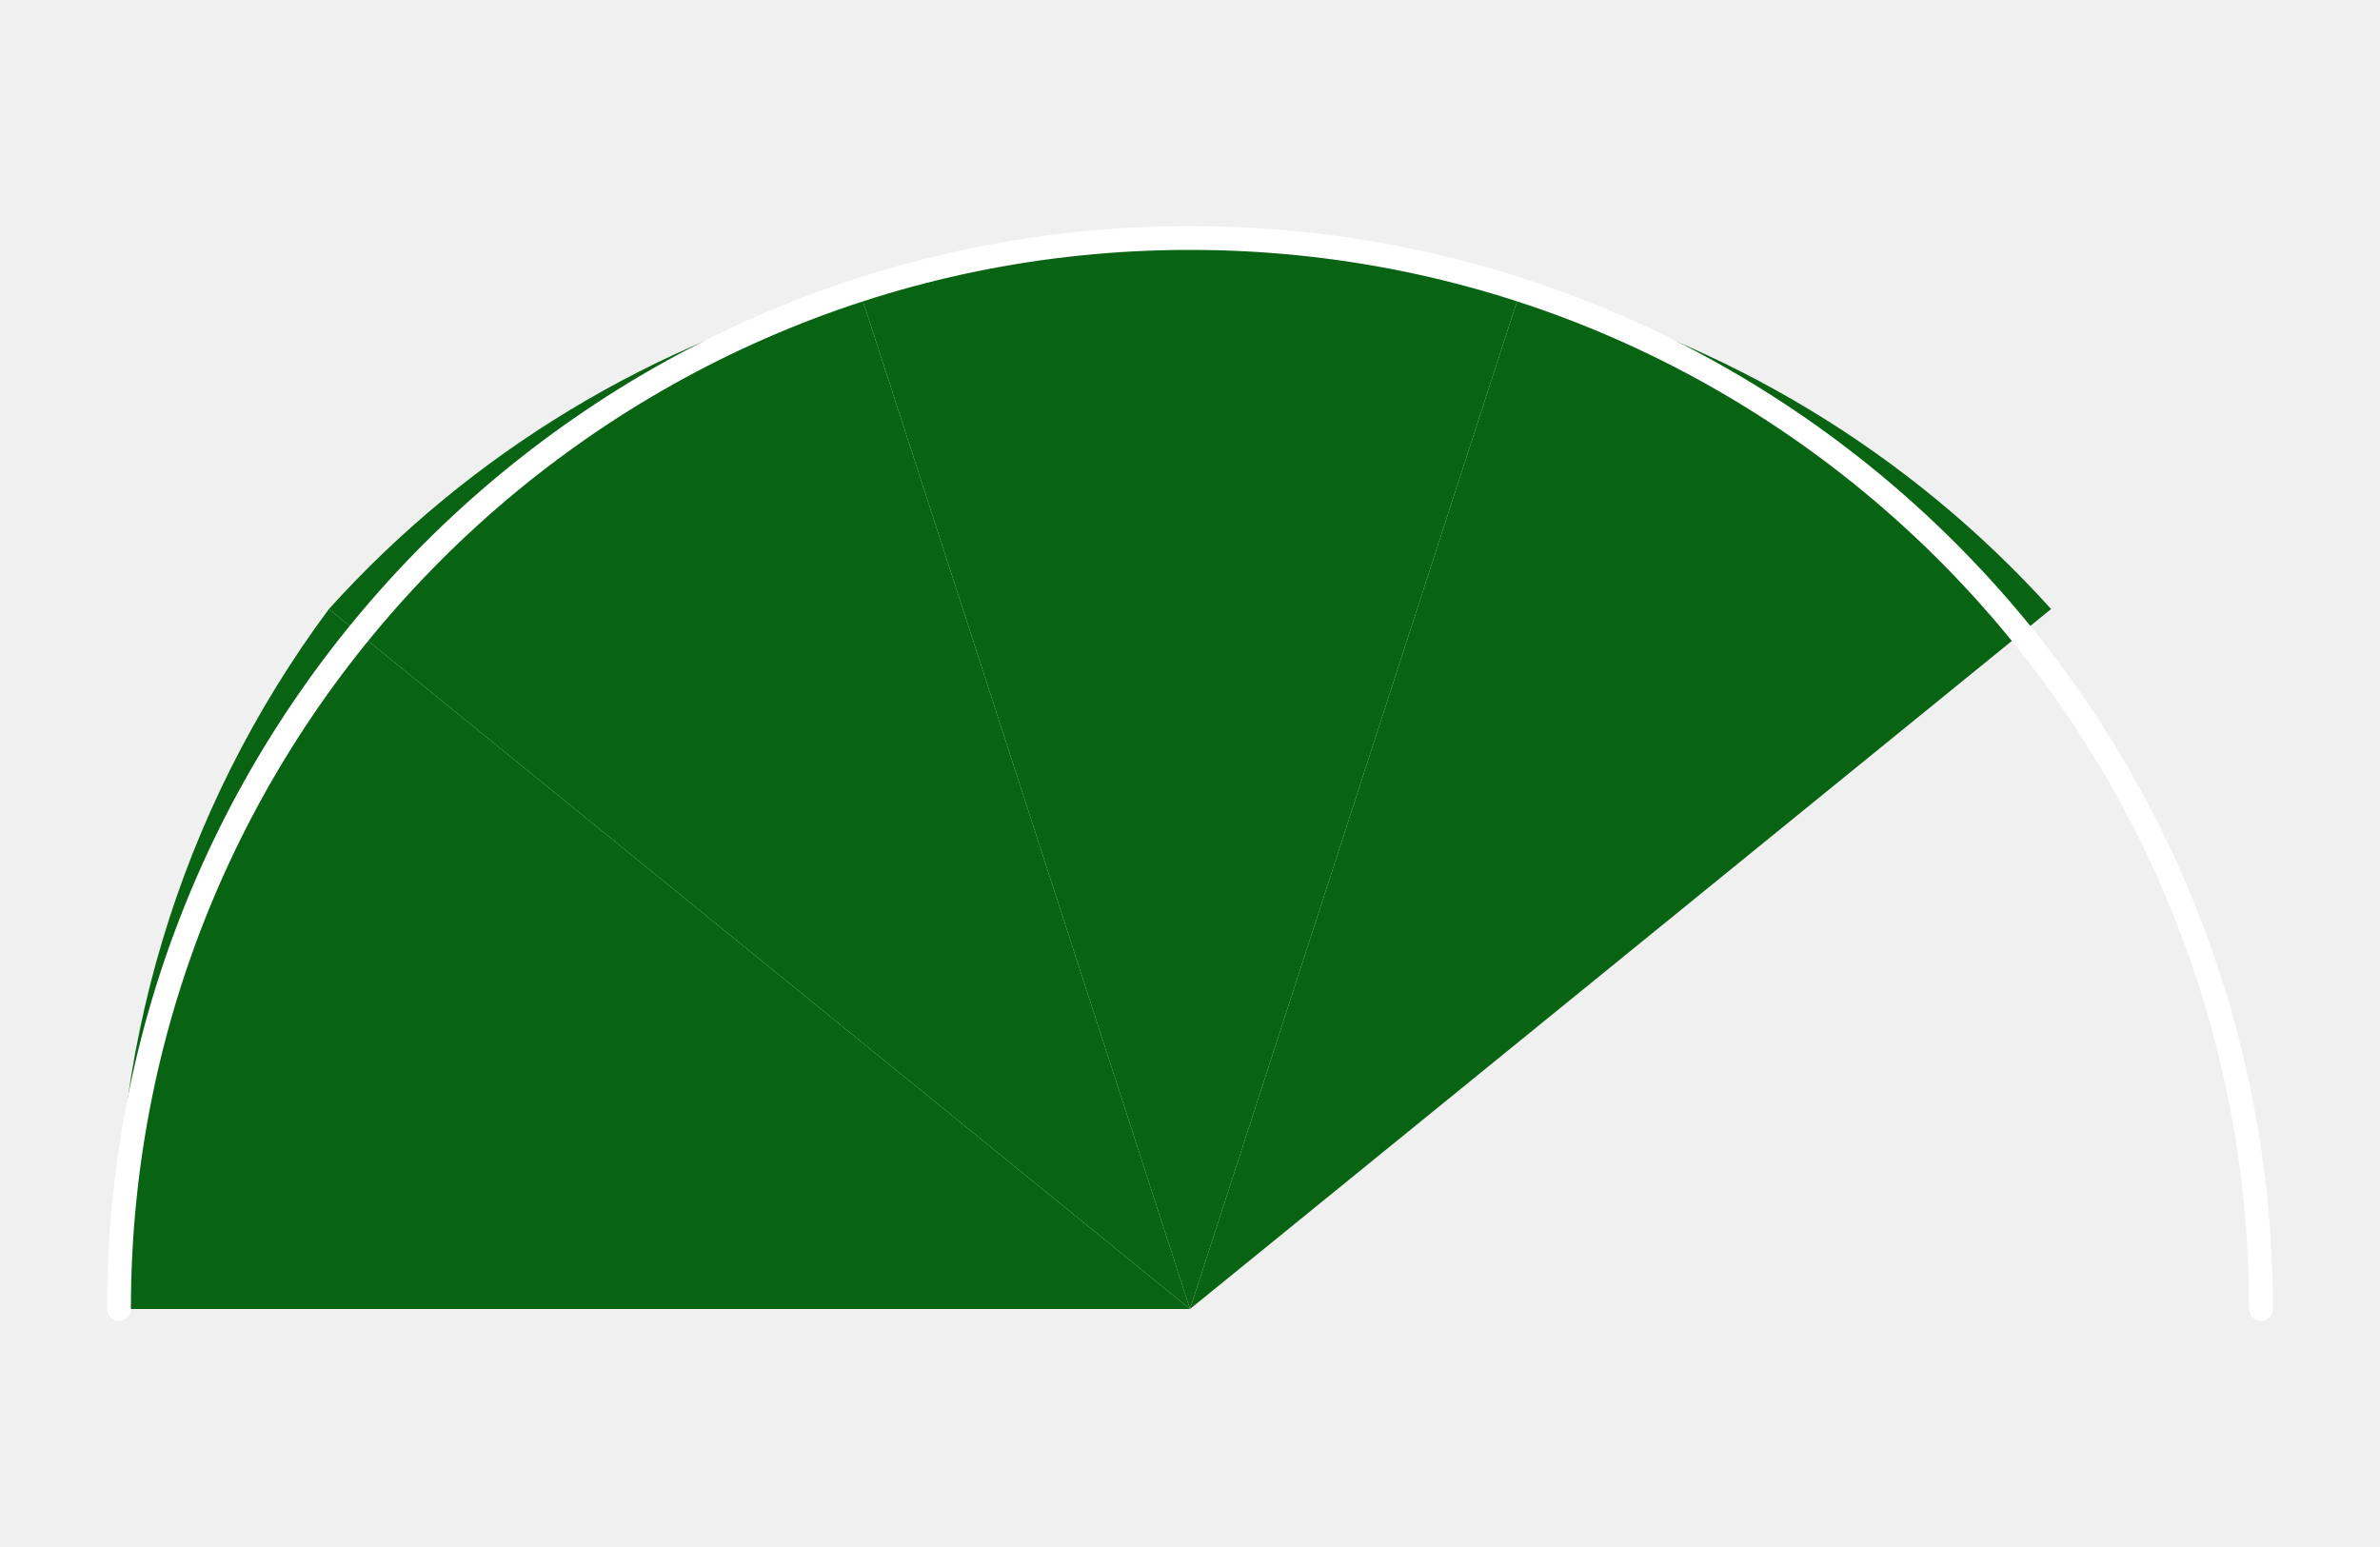
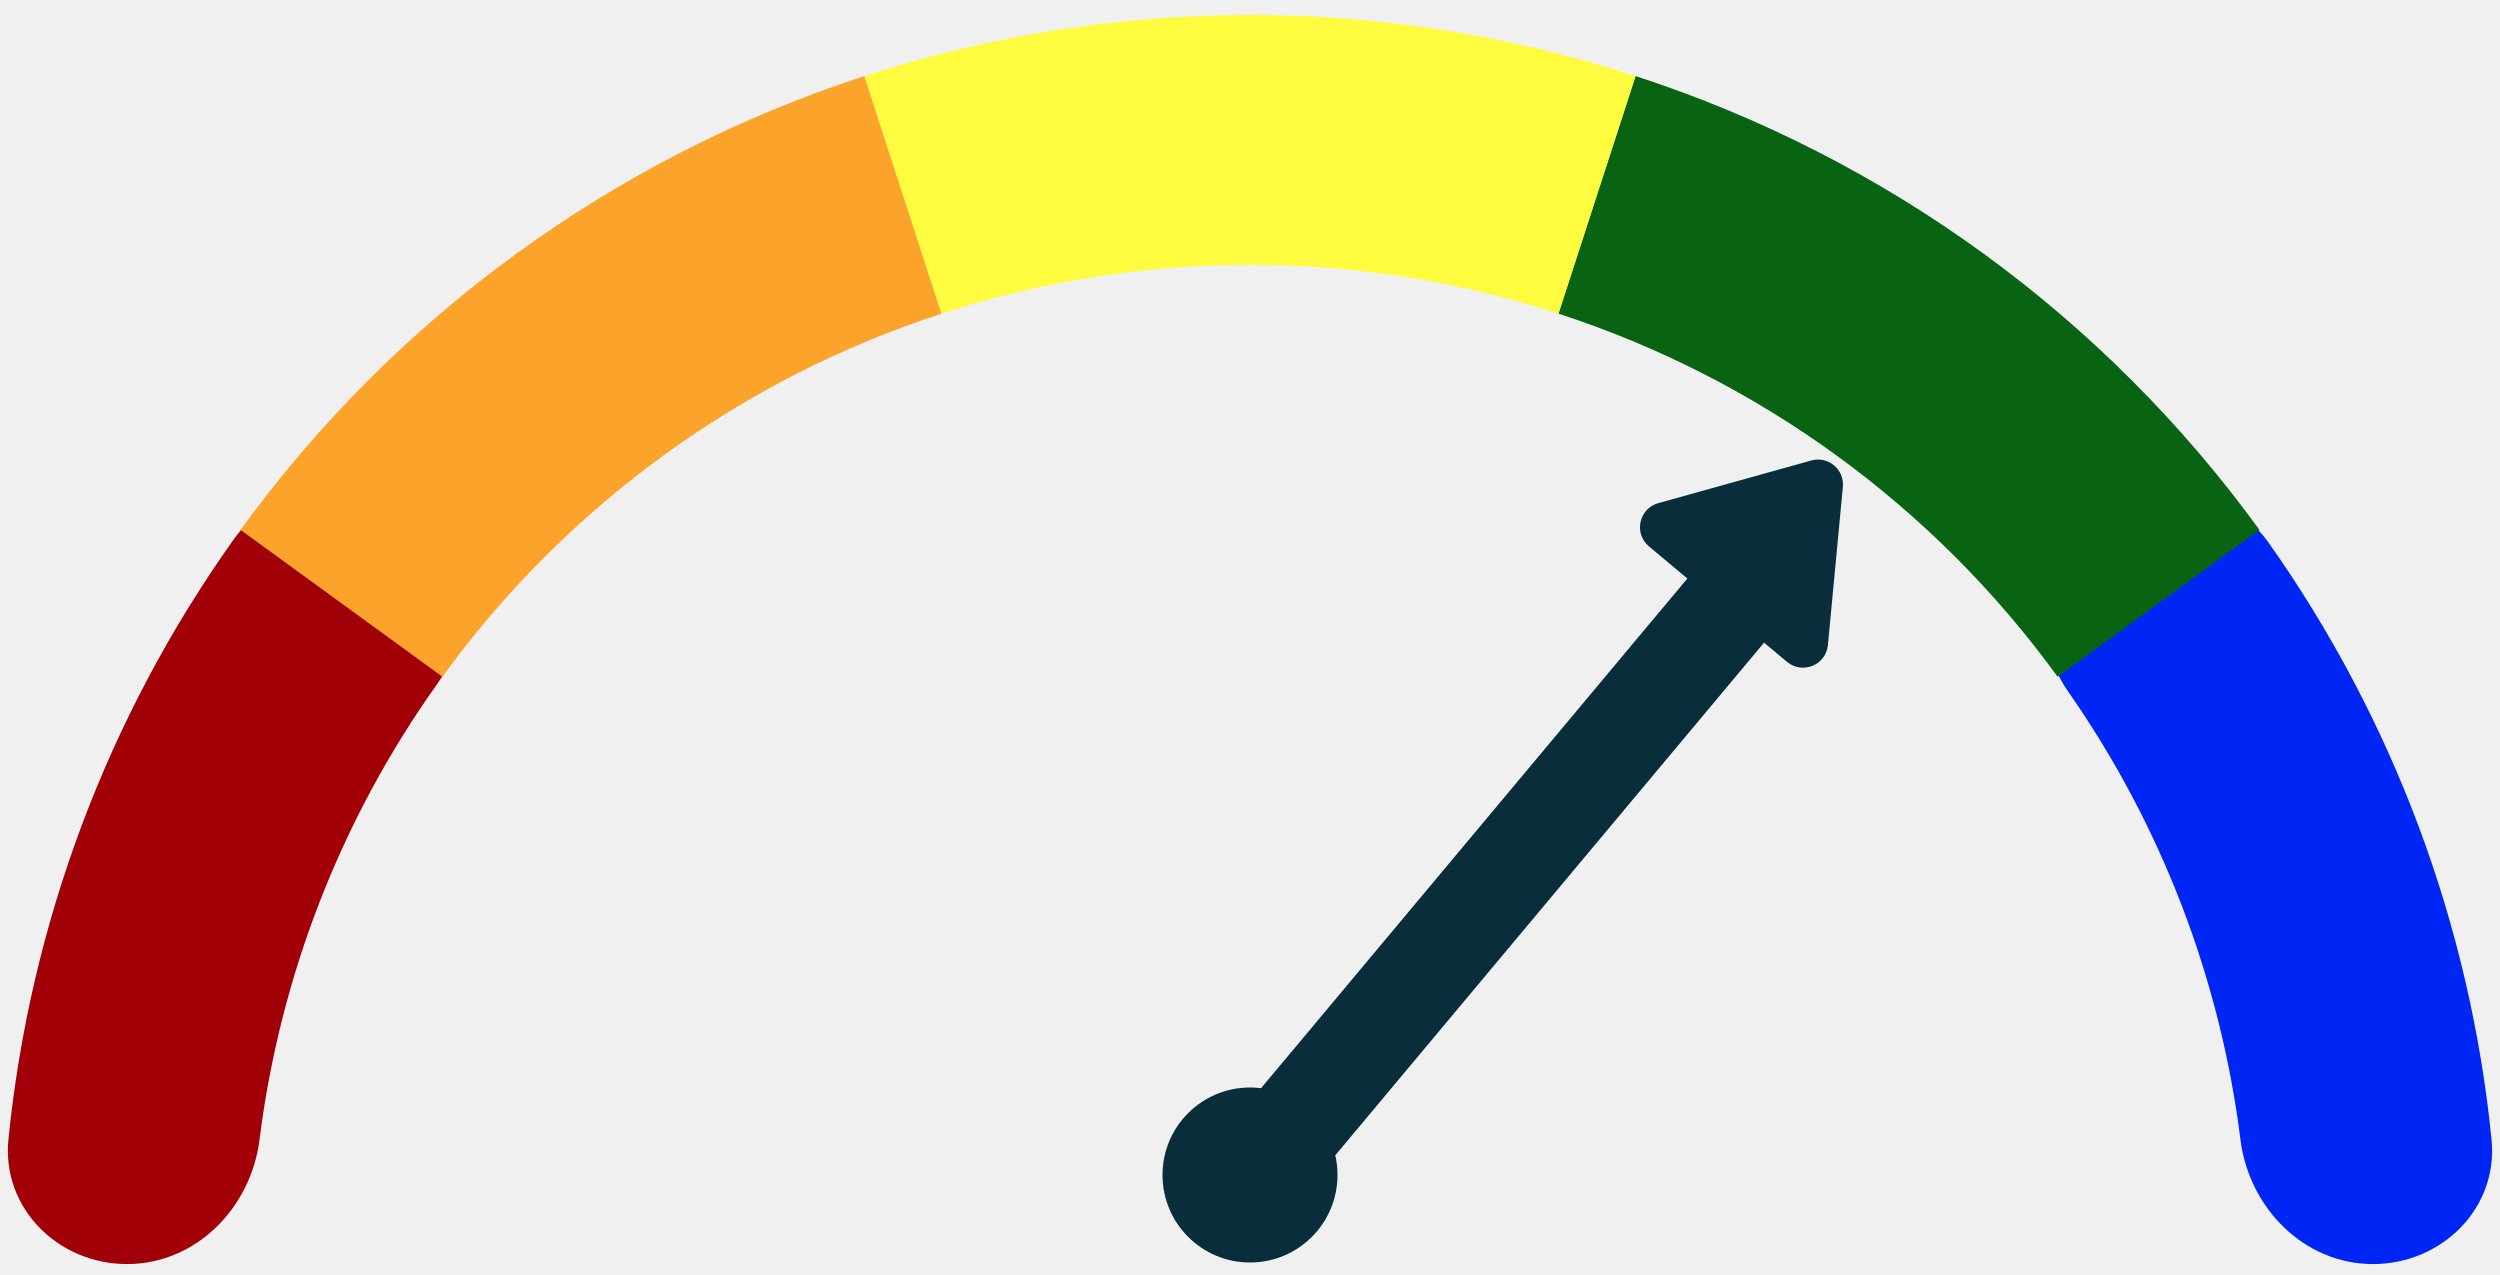
- <svg xmlns="http://www.w3.org/2000/svg" viewBox="0 0 200 130">
-   <path d="M 100 110 L 10 110 A 90 90 0 0 1 27.64 51.18 Z" fill="#086312" />
-   <path d="M 100 110 L 27.64 51.18 A 90 90 0 0 1 72.18 24.27 Z" fill="#086312" />
-   <path d="M 100 110 L 72.18 24.27 A 90 90 0 0 1 127.82 24.27 Z" fill="#086312" />
-   <path d="M 100 110 L 127.82 24.27 A 90 90 0 0 1 172.36 51.18 Z" fill="#086312" />
-   <path d="M 100 110 L 172.36 51.18 A 90 90 0 0 1 190 110 Z" fill="transparent" />
-   <path d="M 10 110 A 90 90 0 0 1 190 110" fill="none" stroke="white" stroke-width="2" stroke-linecap="round" />
+ <svg xmlns="http://www.w3.org/2000/svg" width="200" height="102" viewBox="0 0 200 102" fill="none">
+   <g clip-path="url(#clip0_103_284)">
+     <path d="M179.806 41.599C180.437 42.126 181.003 42.727 181.477 43.398C191.48 57.545 197.607 74.011 199.324 91.159C199.874 96.644 195.353 101.125 189.84 101.125C184.327 101.125 179.922 96.638 179.236 91.168C177.627 78.336 172.924 66.04 165.481 55.366C164.909 54.547 164.439 53.647 164.116 52.702C160.865 43.189 172.087 35.159 179.806 41.599Z" fill="#0026F6" />
+     <path d="M130.845 6.086C150.895 12.608 168.366 25.317 180.756 42.391L164.607 54.138C154.695 40.479 140.718 30.311 124.678 25.093L130.845 6.086Z" fill="#086312" />
+     <path d="M10.16 101.125C4.647 101.125 0.126 96.644 0.675 91.159C2.404 73.898 8.6 57.329 18.72 43.12C19.066 42.634 19.461 42.183 19.892 41.771C28.048 33.954 40.969 43.487 35.73 53.495C35.505 53.923 35.249 54.335 34.968 54.729C27.264 65.549 22.405 78.079 20.763 91.168C20.078 96.638 15.673 101.125 10.16 101.125Z" fill="#A10008" />
+     <path d="M19.243 42.391C31.633 25.317 49.105 12.608 69.154 6.086L75.321 25.093C59.282 30.311 45.304 40.479 35.392 54.138L19.243 42.391Z" fill="#FBA32A" />
+     <path d="M69.155 6.086C89.202 -0.434 110.797 -0.434 130.845 6.086L124.678 25.094C108.639 19.877 91.361 19.877 75.322 25.094L69.155 6.086Z" fill="#FFFC40" />
+     <path d="M102 91.956L137.928 49" stroke="#0A2D3C" stroke-width="8" stroke-linecap="round" />
+     <path d="M147.429 38.953C147.561 37.557 146.252 36.462 144.901 36.839L132.662 40.252C131.111 40.684 130.681 42.679 131.916 43.712L142.959 52.948C144.194 53.981 146.082 53.206 146.233 51.602L147.429 38.953Z" fill="#0A2D3C" />
+     <circle cx="100" cy="94" r="7" fill="#0A2D3C" />
+   </g>
+   <defs>
+     <clipPath id="clip0_103_284">
+       <rect width="200" height="102" fill="white" />
+     </clipPath>
+   </defs>
</svg>
